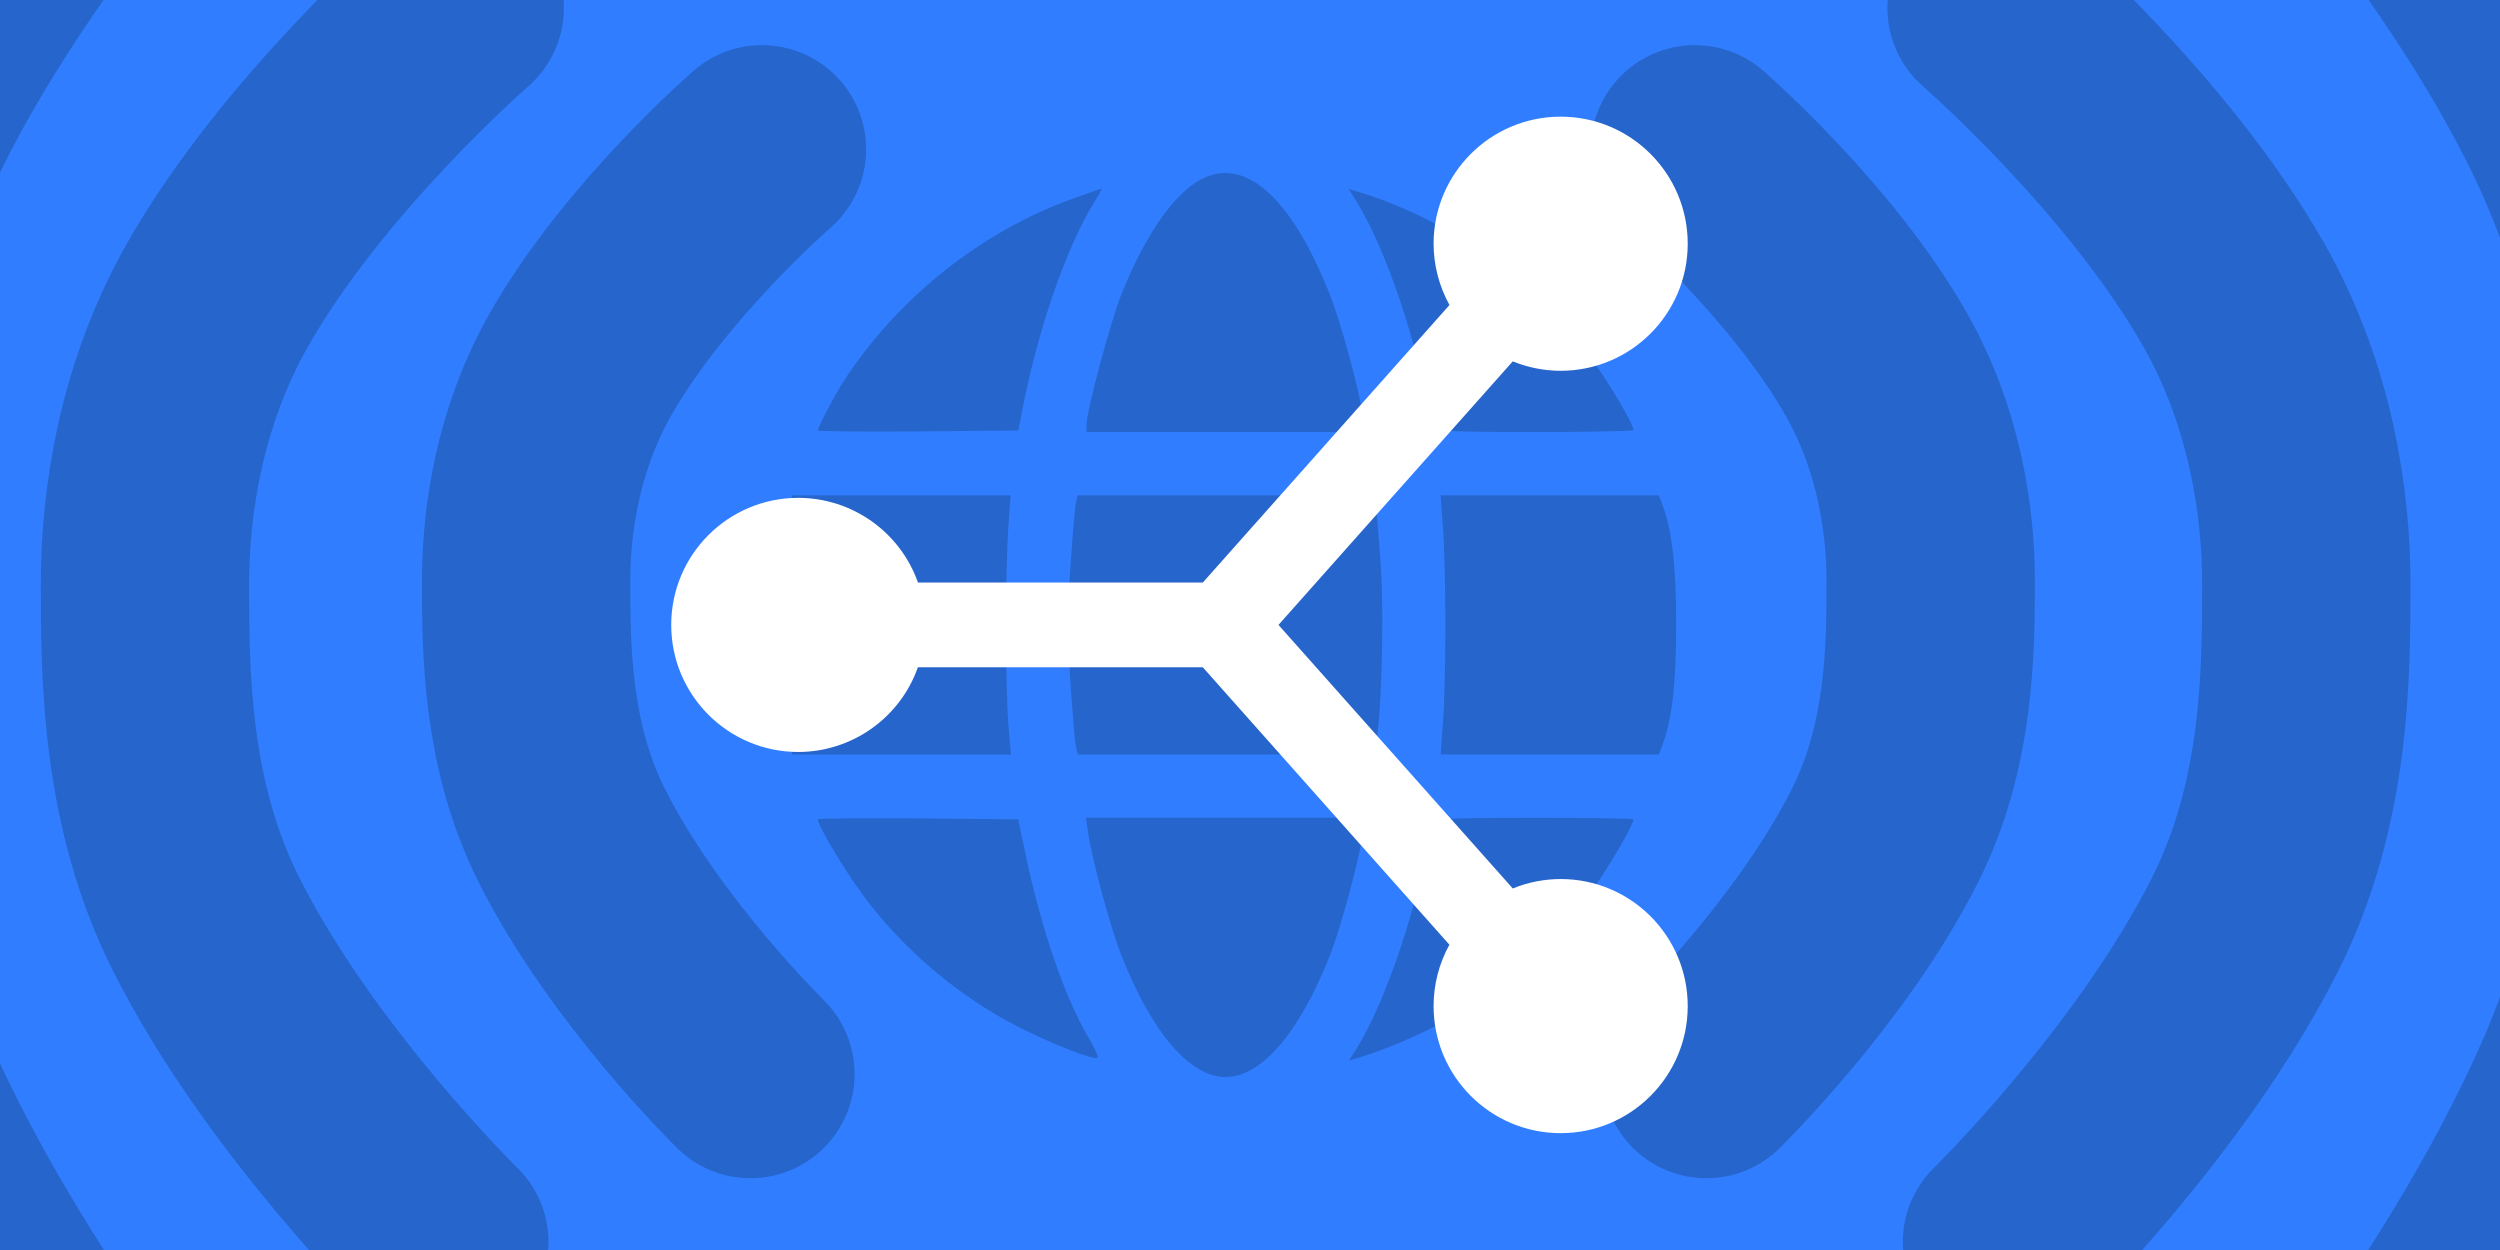
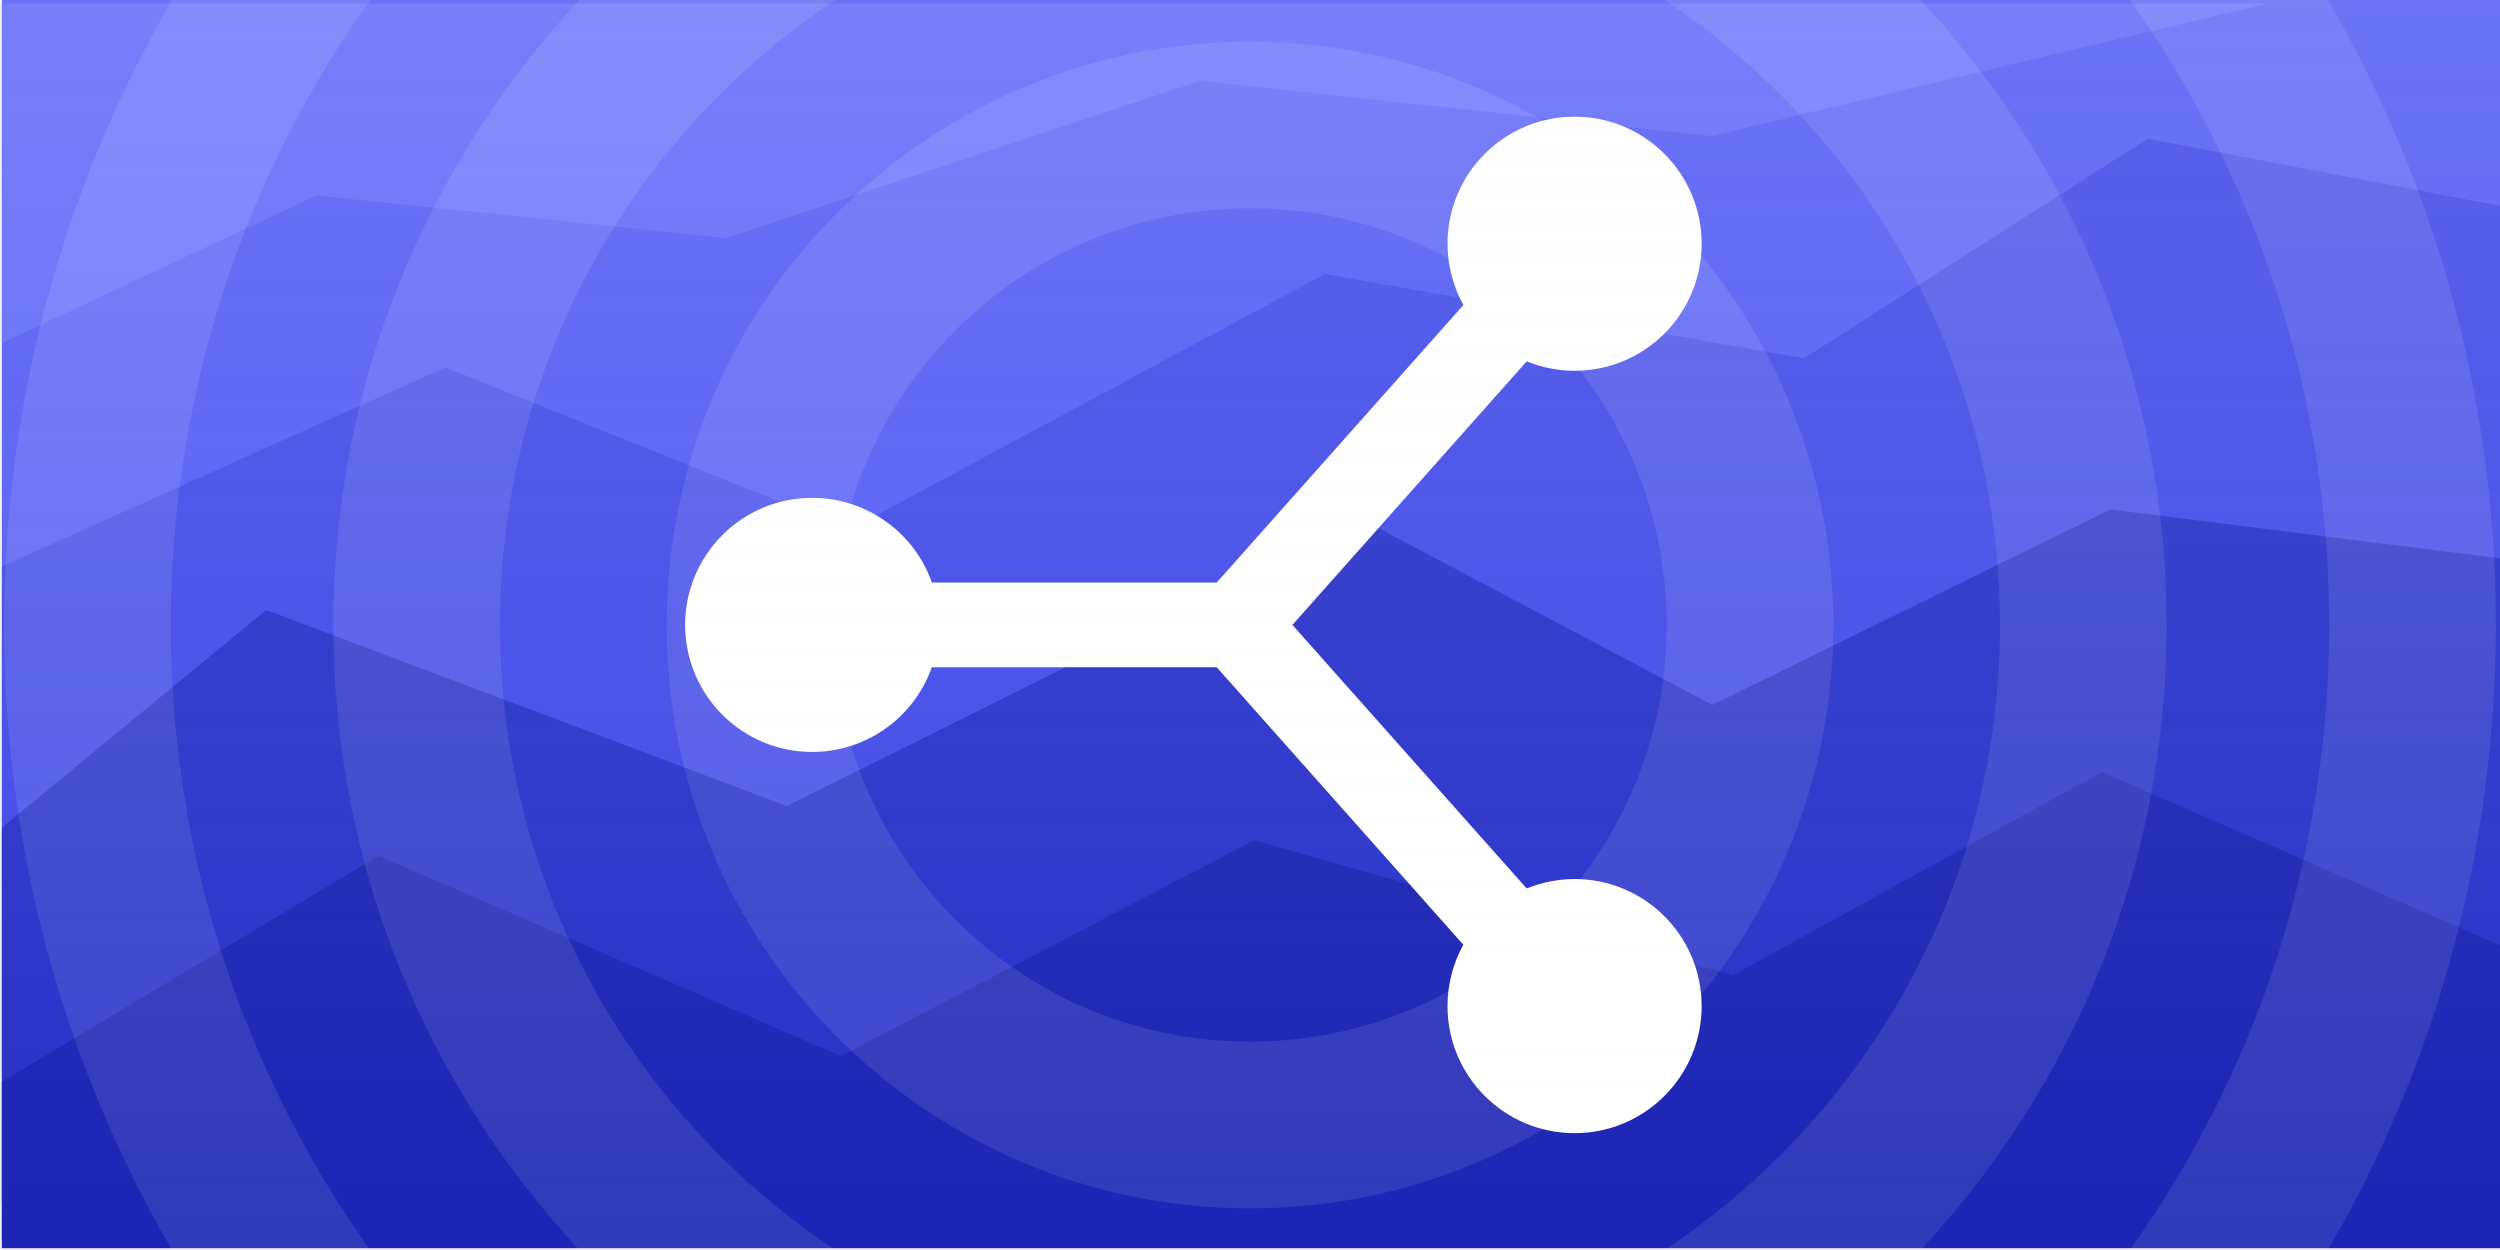
- <svg xmlns="http://www.w3.org/2000/svg" version="1.1" width="600" height="300" viewBox="70,100,600,300">
-   <g transform="translate(64.15531,100)">
-     <g data-paper-data="{&quot;isPaintingLayer&quot;:true}" fill-rule="nonzero" stroke-linejoin="miter" stroke-miterlimit="10" stroke-dasharray="" stroke-dashoffset="0" style="">
-       <path d="M-14.571,322.608v-331.144h634.146v331.144z" fill="#307eff" stroke="none" stroke-width="0" stroke-linecap="butt" />
-       <path d="M412.604,35.832c0,0 28.002,24.316 43.487,51.487c10.382,18.217 13.114,37.717 13.114,52.032c0,16.036 -0.008,39.516 -11.035,61.348c-15.205,30.105 -42.794,57.077 -42.794,57.077" data-paper-data="{&quot;index&quot;:null}" fill="none" stroke="#2665cc" stroke-width="50" stroke-linecap="round" />
-       <path d="M324.738,70.002c2.732,6.679 7.284,23.37 8.27,30.049l0.53,3.642h-33.461h-33.461v-1.896c0,-3.112 5.764,-24.66 8.345,-31.11c5.309,-13.354 11.758,-22.99 18.057,-27.012c10.776,-6.829 22.234,2.732 31.719,26.327z" fill="#2665cc" stroke="none" stroke-width="1" stroke-linecap="butt" />
-       <path d="M270.254,45.271c0.15,0 -0.685,1.441 -1.746,3.187c-6.904,11.077 -13.884,31.565 -17.602,51.443l-0.681,3.413l-24.051,0.23c-13.203,0.075 -24.055,0 -24.055,-0.23c0,-0.76 3.872,-8.12 5.919,-11.382c13.053,-20.333 33.461,-36.573 55.845,-44.463c3.413,-1.215 6.22,-2.201 6.37,-2.197z" fill="#2665cc" stroke="none" stroke-width="1" stroke-linecap="butt" />
-       <path d="M329.516,45.346l3.262,0.986c21.248,6.754 40.441,20.337 54.024,38.394c4.553,6.069 11.077,16.917 11.077,18.512c0,0.226 -10.772,0.455 -23.9,0.455c-18.512,0 -23.975,-0.226 -24.205,-0.986c-0.226,-0.455 -1.211,-5.162 -2.352,-10.396c-3.341,-15.86 -10.091,-34.451 -15.935,-43.782z" fill="#2665cc" stroke="none" stroke-width="1" stroke-linecap="butt" />
-       <path d="M196.048,118.872h26.177h26.177l-0.53,7.36c-0.76,9.636 -0.76,38.845 0,47.8l0.606,7.055h-26.252h-26.177l-0.76,-1.896c-2.427,-6.374 -3.413,-14.874 -3.413,-29.213c0,-14.339 0.99,-22.914 3.492,-29.364z" fill="#2665cc" stroke="none" stroke-width="1" stroke-linecap="butt" />
-       <path d="M264.49,118.868h35.508h35.512l0.38,1.671c0.305,0.986 0.835,7.965 1.366,15.63c0.835,13.049 0.075,37.709 -1.366,43.172l-0.38,1.746h-35.512h-35.508l-0.38,-1.746c-0.305,-0.911 -0.835,-7.89 -1.366,-15.555c-0.681,-10.622 -0.681,-16.996 0,-27.693c0.53,-7.589 1.061,-14.569 1.366,-15.555z" fill="#2665cc" stroke="none" stroke-width="1" stroke-linecap="butt" />
-       <path d="M351.595,118.868h26.177h26.177l0.685,1.746c2.506,6.449 3.492,15.024 3.492,29.364c0,14.339 -0.986,22.914 -3.492,29.364l-0.685,1.746h-26.177h-26.177l0.53,-7.435c0.38,-4.022 0.606,-14.723 0.606,-23.675c0,-8.955 -0.226,-19.652 -0.606,-23.75z" fill="#2665cc" stroke="none" stroke-width="1" stroke-linecap="butt" />
-       <path d="M226.171,196.416l24.051,0.226l1.746,8.345c3.717,17.756 9.41,34.372 15.024,43.857c1.516,2.506 2.502,4.703 2.276,5.008c-0.756,0.681 -10.167,-2.957 -18.967,-7.36c-15.476,-7.894 -29.819,-20.412 -39.53,-34.752c-4.098,-5.994 -8.65,-13.884 -8.65,-15.099c0,-0.23 10.848,-0.305 24.051,-0.226z" fill="#2665cc" stroke="none" stroke-width="1" stroke-linecap="butt" />
-       <path d="M266.462,196.262h33.536h33.536l-0.53,3.567c-0.907,6.374 -5.459,23.14 -7.965,29.439c-7.36,18.666 -16.465,29.213 -25.04,29.213c-8.575,0 -17.681,-10.547 -25.04,-29.213c-2.502,-6.295 -7.055,-23.065 -7.965,-29.439z" fill="#2665cc" stroke="none" stroke-width="1" stroke-linecap="butt" />
-       <path d="M373.983,196.266c13.128,0 23.9,0.154 23.9,0.38c0,1.14 -4.553,9.106 -8.421,14.874c-7.819,11.457 -19.577,22.835 -31.49,30.425c-6.754,4.323 -17.075,9.106 -25.116,11.608l-3.262,0.986l1.972,-3.112c5.764,-9.335 12.518,-27.923 15.856,-43.782c1.136,-5.234 2.126,-9.941 2.352,-10.471c0.23,-0.685 5.689,-0.911 24.209,-0.907z" fill="#2665cc" stroke="none" stroke-width="1" stroke-linecap="butt" />
-       <path d="M185.945,257.775c0,0 -27.589,-26.972 -42.794,-57.077c-11.027,-21.832 -11.035,-45.312 -11.035,-61.348c0,-14.315 2.732,-33.815 13.114,-52.032c15.485,-27.171 43.487,-51.487 43.487,-51.487" fill="none" stroke="#2665cc" stroke-width="50" stroke-linecap="round" />
-       <path d="M112.479,298.095c0,0 -36.819,-35.995 -57.111,-76.171c-14.716,-29.136 -14.727,-60.47 -14.727,-81.87c0,-19.104 3.646,-45.127 17.501,-69.438c20.665,-36.26 58.035,-68.71 58.035,-68.71" fill="none" stroke="#2665cc" stroke-width="50" stroke-linecap="round" />
-       <path d="M483.822,1.905c0,0 37.37,32.45 58.035,68.71c13.855,24.311 17.501,50.334 17.501,69.438c0,21.4 -0.011,52.735 -14.727,81.87c-20.292,40.176 -57.111,76.171 -57.111,76.171" data-paper-data="{&quot;index&quot;:null}" fill="none" stroke="#2665cc" stroke-width="50" stroke-linecap="round" />
-       <path d="M55.477,375c0,0 -48.502,-54.687 -75.233,-115.726c-19.385,-44.266 -19.4,-91.872 -19.4,-124.386c0,-29.024 4.803,-68.561 23.054,-105.496c27.223,-55.09 76.451,-104.392 76.451,-104.392" fill="none" stroke="#2665cc" stroke-width="50" stroke-linecap="round" />
-       <path d="M544.655,-75c0,0 49.228,49.302 76.451,104.392c18.252,36.935 23.054,76.472 23.054,105.496c0,32.513 -0.014,80.12 -19.4,124.386c-26.731,61.039 -75.233,115.726 -75.233,115.726" data-paper-data="{&quot;index&quot;:null}" fill="none" stroke="#2665cc" stroke-width="50" stroke-linecap="round" />
-       <path d="M410.897,58.493c0,16.842 -13.653,30.495 -30.495,30.495c-3.942,-0.004 -7.846,-0.773 -11.495,-2.263l-56.225,63.253l56.225,63.253c3.649,-1.49 7.553,-2.259 11.495,-2.263c16.842,0 30.495,13.653 30.495,30.495c0,16.842 -13.653,30.495 -30.495,30.495c-16.842,0 -30.495,-13.653 -30.495,-30.495c-0.001,-5.152 1.304,-10.22 3.792,-14.731l-59.183,-66.588h-68.375c-4.302,12.169 -15.8,20.312 -28.708,20.33c-16.842,0 -30.495,-13.653 -30.495,-30.495c0,-16.842 13.653,-30.495 30.495,-30.495c12.915,0.01 24.423,8.154 28.728,20.33h68.355l59.203,-66.608c-2.492,-4.504 -3.803,-9.564 -3.812,-14.711c0,-16.842 13.653,-30.495 30.495,-30.495c16.842,0 30.495,13.653 30.495,30.495z" fill="#ffffff" stroke="none" stroke-width="1" stroke-linecap="butt" />
+ <svg xmlns="http://www.w3.org/2000/svg" version="1.1" width="600" height="300" viewBox="0,0,600,300">
+   <defs>
+     <linearGradient x1="240" y1="26.364" x2="240" y2="333.636" gradientUnits="userSpaceOnUse" id="color-1">
+       <stop offset="0" stop-color="#fafafa" stop-opacity="0.153" />
+       <stop offset="1" stop-color="#fafafa" stop-opacity="0" />
+     </linearGradient>
+     <clipPath id="clip-1">
+       <path d="M-60,330v-300h600v300z" fill="none" stroke="none" stroke-width="1" />
+     </clipPath>
+   </defs>
+   <g transform="translate(60,-30)">
+     <g clip-path="url(#clip-1)" stroke-miterlimit="10">
+       <path d="M-59.545,329.545v-300h600v300z" fill="#515af5" stroke="none" stroke-width="1" />
+       <path d="M350.728,62.652l-122.594,-13.238l-113.852,37.719l-98.371,-10.223l-75.457,35.441v-81.484h543.527zM350.728,62.652" fill="#5f68fa" stroke="none" stroke-width="1" />
+       <path d="M-59.545,327.545v-161.605l106.438,-47.773l96.934,38.996l114.141,-61.398l114.984,20.234l82.496,-52.719l85.008,16.223v248.043zM-59.545,327.545" fill="#3f48e8" stroke="none" stroke-width="1" />
+       <path d="M-59.545,318.545v-89.93l63.438,-52.223l124.934,47.062l138.141,-68.766l83.984,44.5l95.496,-46.91l94.008,11.785v154.48zM-59.545,318.545" fill="#2630c9" stroke="none" stroke-width="1" />
+       <path d="M-59.545,329.545v-39.93l90.438,-54.223l110.934,48.062l99.141,-51.766l114.93,32.367l88.551,-48.777l96.008,41.785v72.48zM-59.545,329.545" fill="#1b24b5" stroke="none" stroke-width="1" />
+       <path d="M348.394,88.493c0,16.842 -13.653,30.495 -30.495,30.495c-3.942,-0.004 -7.846,-0.773 -11.495,-2.263l-56.225,63.253l56.225,63.253c3.649,-1.49 7.553,-2.259 11.495,-2.263c16.842,0 30.495,13.653 30.495,30.495c0,16.842 -13.653,30.495 -30.495,30.495c-16.842,0 -30.495,-13.653 -30.495,-30.495c-0.001,-5.152 1.304,-10.22 3.792,-14.731l-59.183,-66.588h-68.375c-4.302,12.169 -15.8,20.312 -28.708,20.33c-16.842,0 -30.495,-13.653 -30.495,-30.495c0,-16.842 13.653,-30.495 30.495,-30.495c12.915,0.01 24.423,8.154 28.728,20.33h68.355l59.203,-66.608c-2.492,-4.504 -3.803,-9.564 -3.812,-14.711c0,-16.842 13.653,-30.495 30.495,-30.495c16.842,0 30.495,13.653 30.495,30.495z" fill="#ffffff" stroke="none" stroke-width="1" />
+       <path d="M120,180c0,-66.274 53.726,-120 120,-120c66.274,0 120,53.726 120,120c0,66.274 -53.726,120 -120,120c-66.274,0 -120,-53.726 -120,-120z" fill="none" stroke-opacity="0.1" stroke="#ffffff" stroke-width="40" />
+       <path d="M40,180c0,-110.457 89.543,-200 200,-200c110.457,0 200,89.543 200,200c0,110.457 -89.543,200 -200,200c-110.457,0 -200,-89.543 -200,-200z" fill="none" stroke-opacity="0.1" stroke="#ffffff" stroke-width="40" />
+       <path d="M-39,180c0,-154.087 124.913,-279 279,-279c154.087,0 279,124.913 279,279c0,154.087 -124.913,279 -279,279c-154.087,0 -279,-124.913 -279,-279z" fill="none" stroke-opacity="0.1" stroke="#ffffff" stroke-width="40" />
+       <path d="M-119,180c0,-198.27 160.73,-359 359,-359c198.27,0 359,160.73 359,359c0,198.27 -160.73,359 -359,359c-198.27,0 -359,-160.73 -359,-359z" fill="none" stroke-opacity="0.1" stroke="#ffffff" stroke-width="40" />
+       <path d="M-68.409,333.636v-307.273h616.818v307.273z" fill="url(#color-1)" stroke="none" stroke-width="0" />
    </g>
  </g>
</svg>
